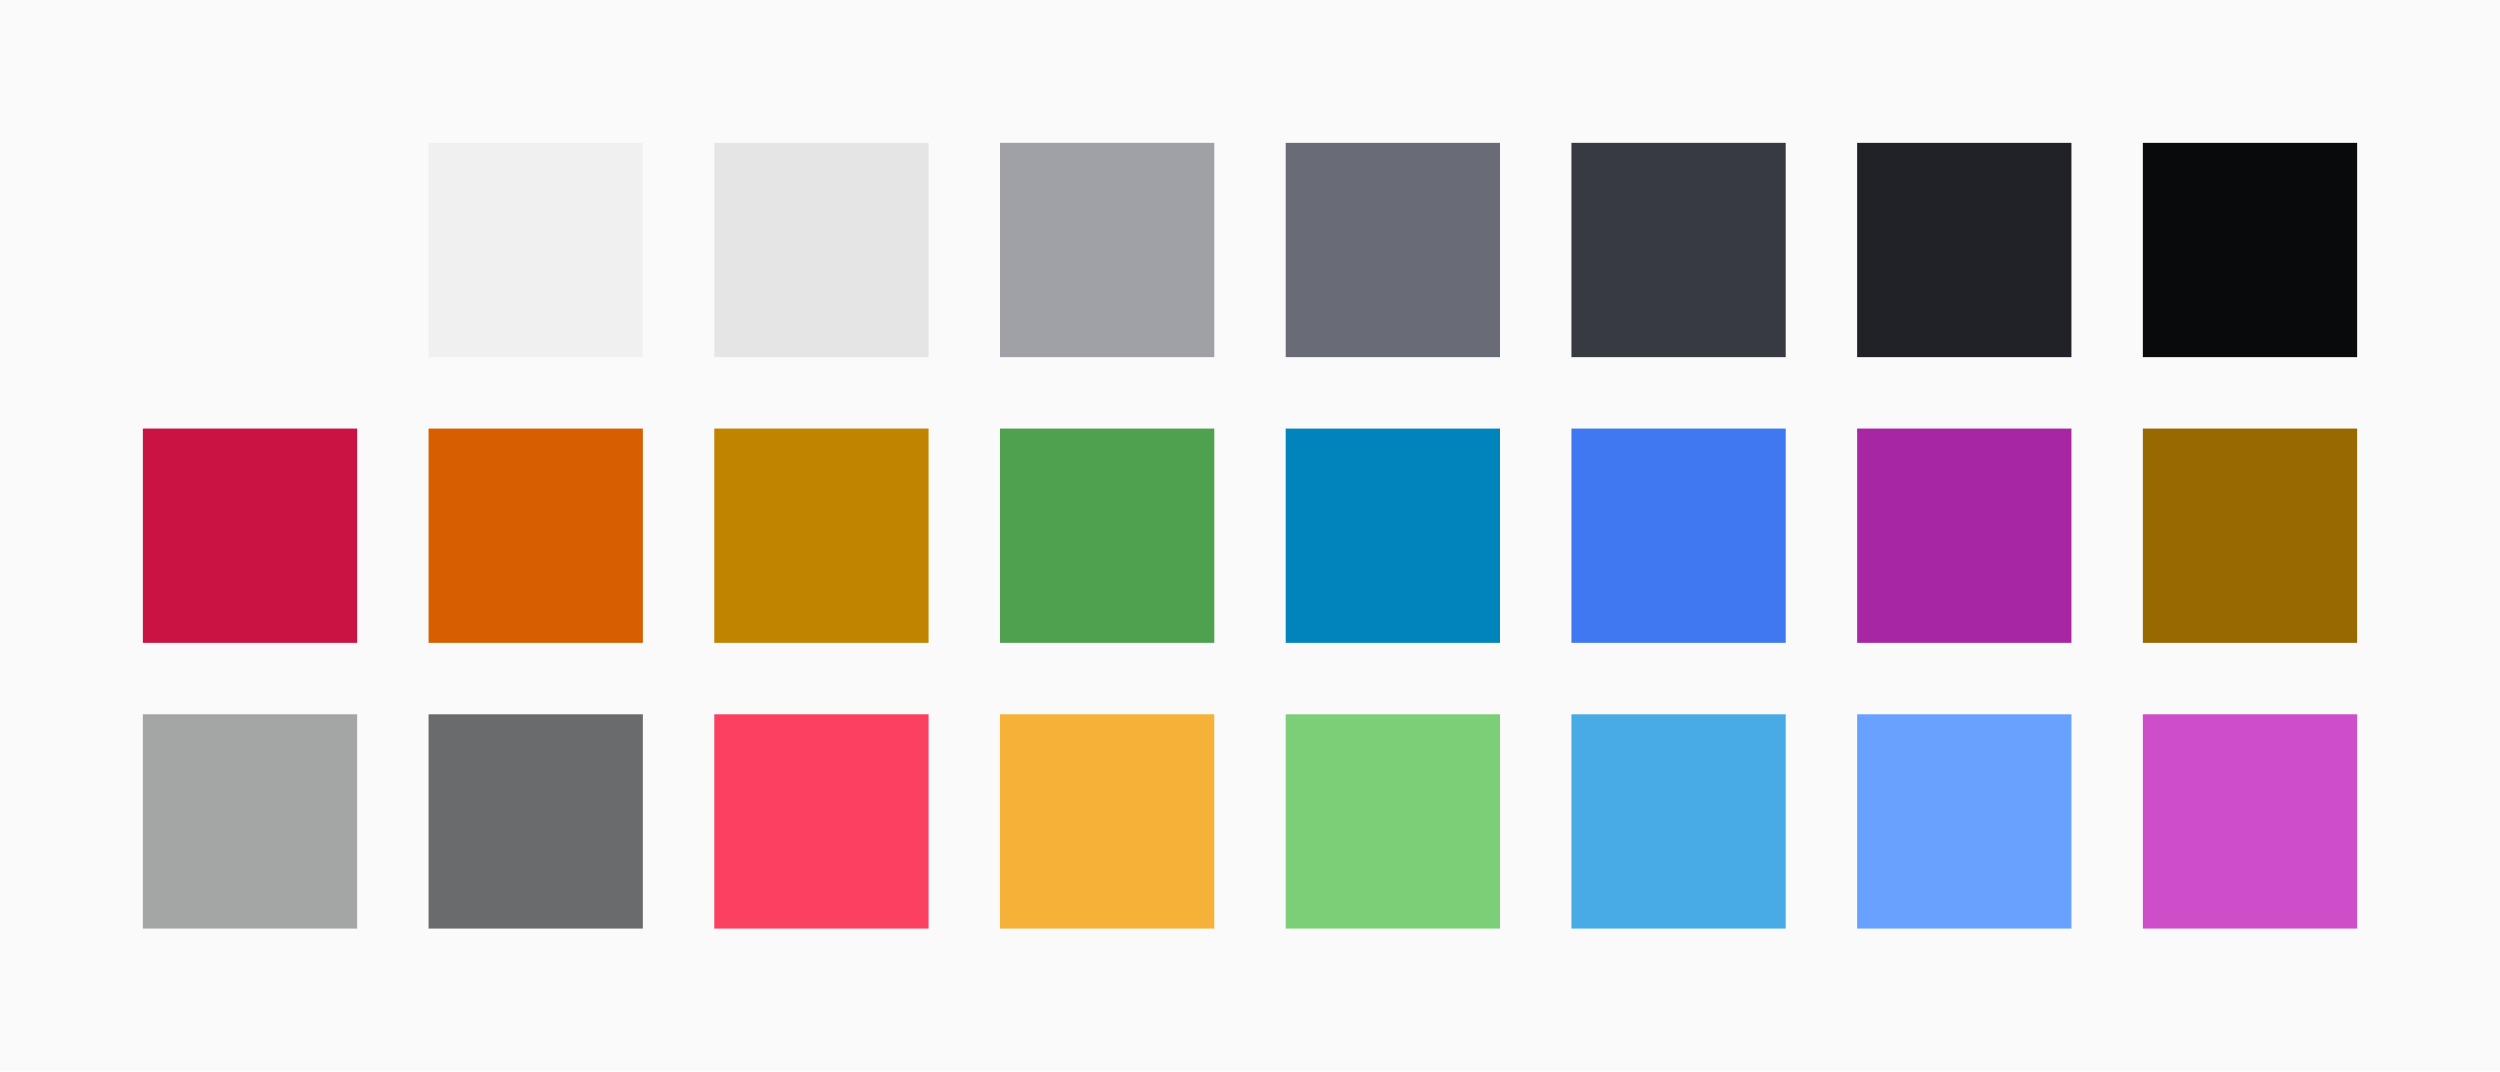
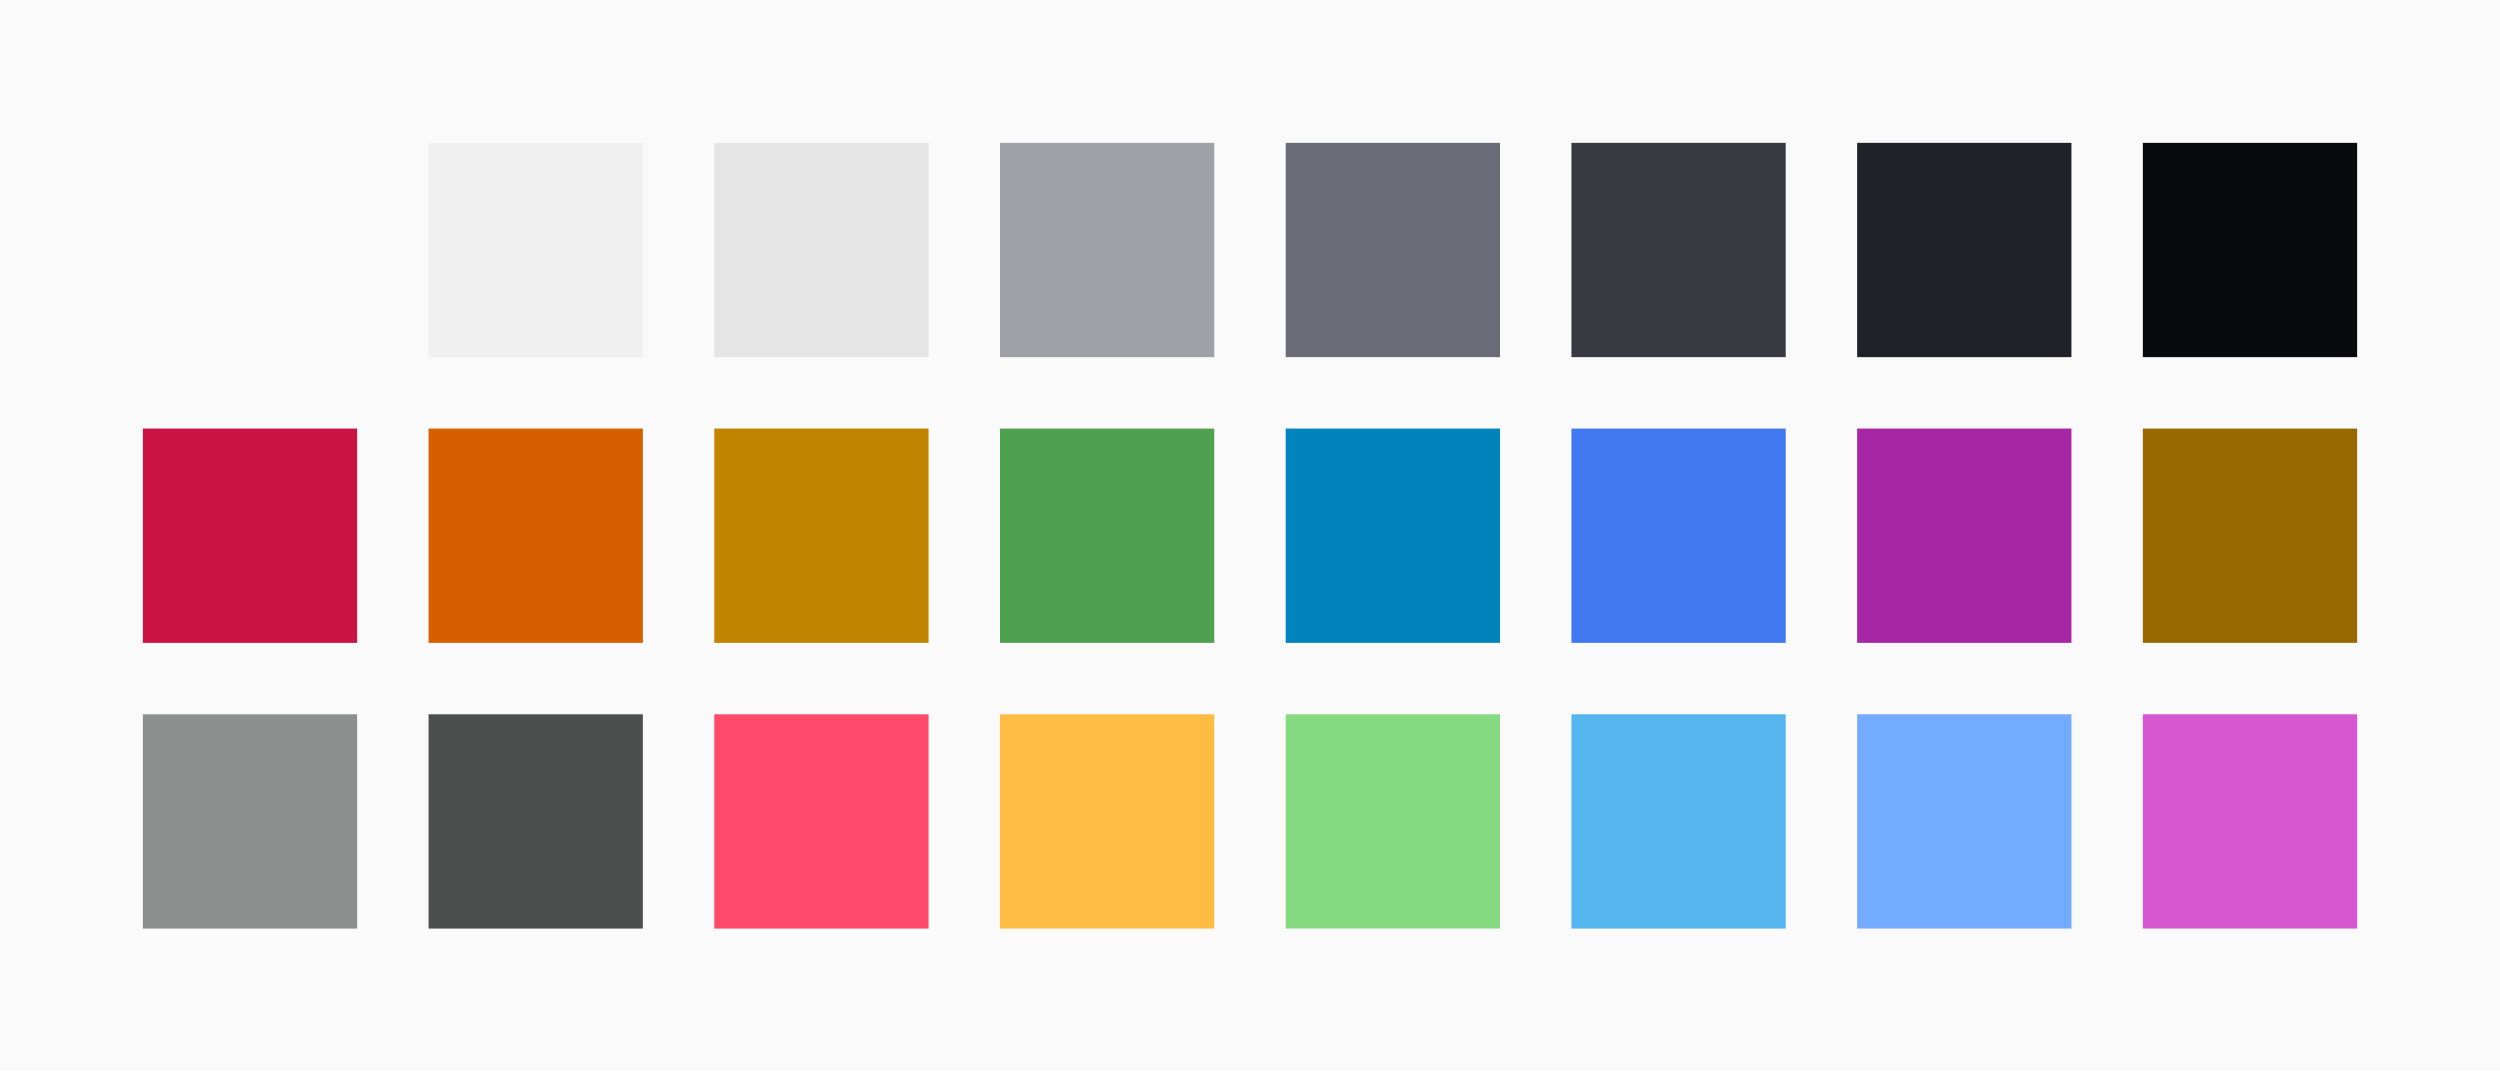
<svg xmlns="http://www.w3.org/2000/svg" width="525" height="225">
  <rect x="0" y="0" width="525" height="225" style="fill:#fafafa" />
  <rect x="30" y="30" width="45" height="45" style="fill:#fafafa" />
  <rect x="90" y="30" width="45" height="45" style="fill:#f0f0f1" />
  <rect x="150" y="30" width="45" height="45" style="fill:#e5e5e6" />
  <rect x="210" y="30" width="45" height="45" style="fill:#a0a1a7" />
  <rect x="270" y="30" width="45" height="45" style="fill:#696c77" />
  <rect x="330" y="30" width="45" height="45" style="fill:#383a42" />
  <rect x="390" y="30" width="45" height="45" style="fill:#202227" />
  <rect x="450" y="30" width="45" height="45" style="fill:#090a0b" />
  <rect x="30" y="90" width="45" height="45" style="fill:#ca1243" />
  <rect x="90" y="90" width="45" height="45" style="fill:#d75f00" />
  <rect x="150" y="90" width="45" height="45" style="fill:#c18401" />
  <rect x="210" y="90" width="45" height="45" style="fill:#50a14f" />
  <rect x="270" y="90" width="45" height="45" style="fill:#0184bc" />
  <rect x="330" y="90" width="45" height="45" style="fill:#4078f2" />
  <rect x="390" y="90" width="45" height="45" style="fill:#a626a4" />
  <rect x="450" y="90" width="45" height="45" style="fill:#986801" />
-   <rect x="30" y="150" width="45" height="45" style="fill:#a4a5a5" />
-   <rect x="90" y="150" width="45" height="45" style="fill:#6a6b6c" />
-   <rect x="150" y="150" width="45" height="45" style="fill:#fb4062" />
-   <rect x="210" y="150" width="45" height="45" style="fill:#f5b138" />
-   <rect x="270" y="150" width="45" height="45" style="fill:#7ccf77" />
-   <rect x="330" y="150" width="45" height="45" style="fill:#49abe5" />
-   <rect x="390" y="150" width="45" height="45" style="fill:#68a1ff" />
-   <rect x="450" y="150" width="45" height="45" style="fill:#cd4ec8" />
+   <rect x="30" y="150" width="45" height="45" style="fill:#8d8e8e" />
+   <rect x="90" y="150" width="45" height="45" style="fill:#4d4e4e" />
+   <rect x="150" y="150" width="45" height="45" style="fill:#ff496a" />
+   <rect x="210" y="150" width="45" height="45" style="fill:#ffbc42" />
+   <rect x="270" y="150" width="45" height="45" style="fill:#86da81" />
+   <rect x="330" y="150" width="45" height="45" style="fill:#54b5ef" />
+   <rect x="390" y="150" width="45" height="45" style="fill:#72abff" />
+   <rect x="450" y="150" width="45" height="45" style="fill:#d757d1" />
</svg>
